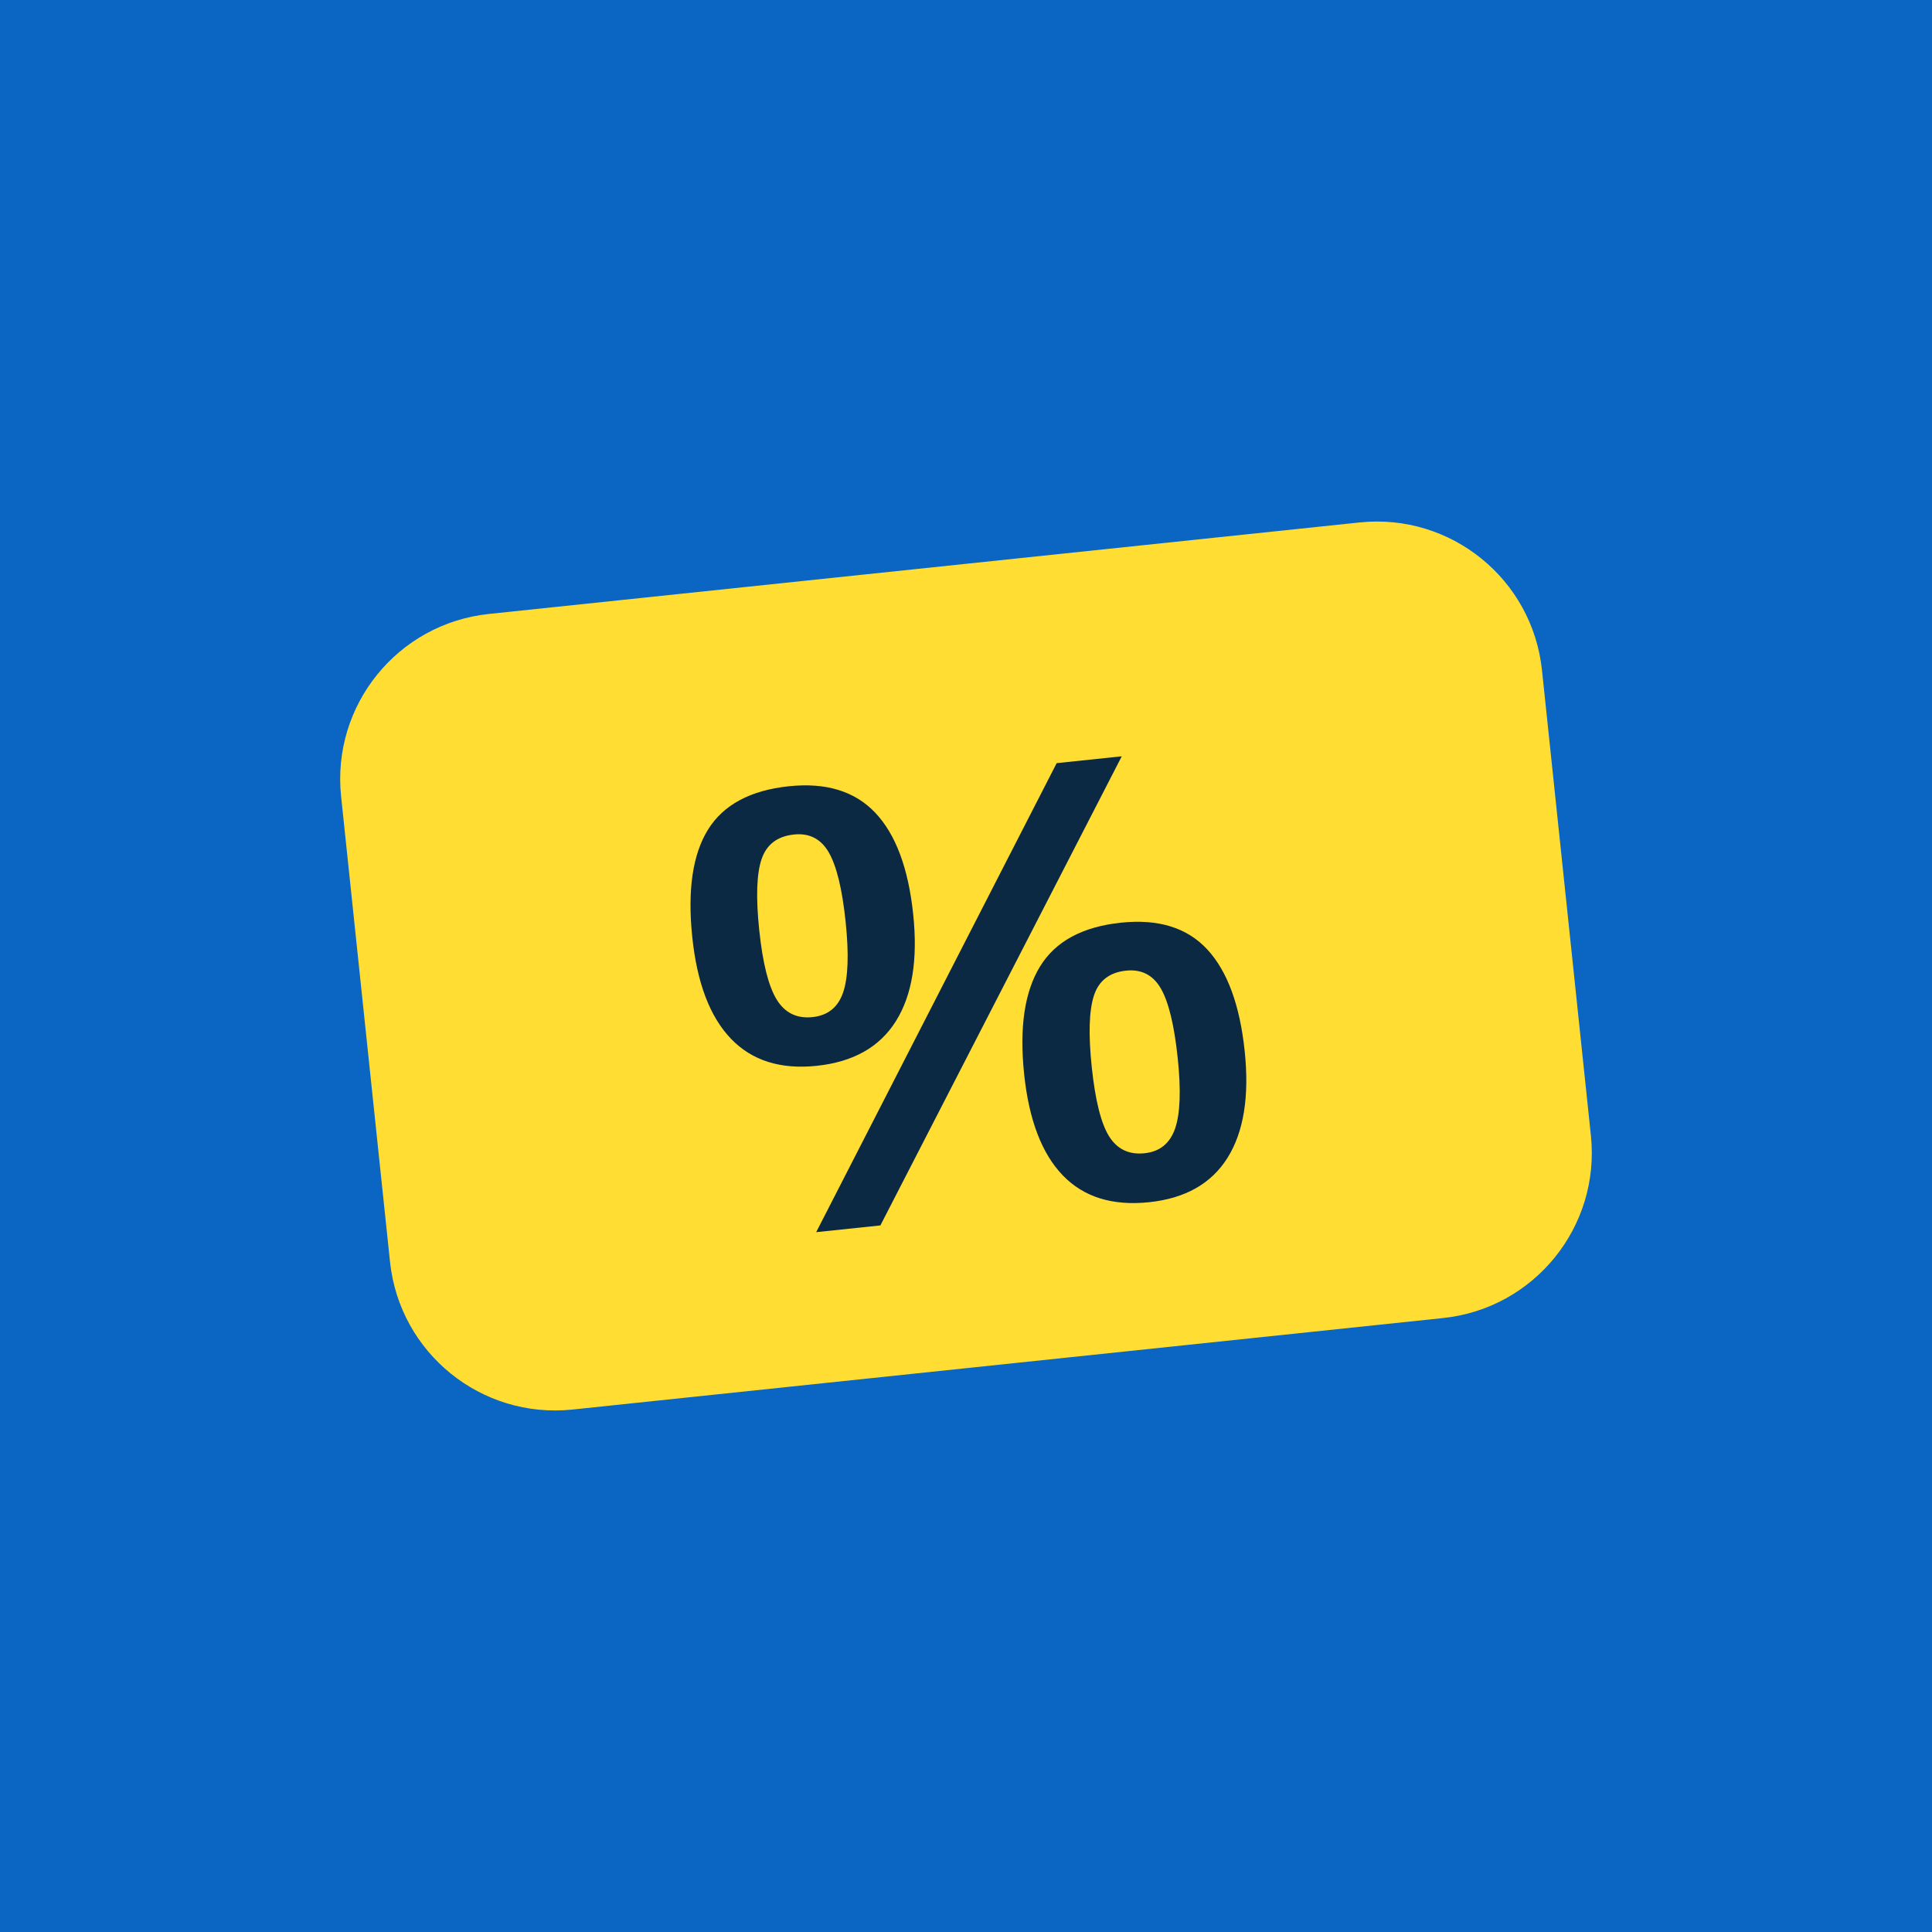
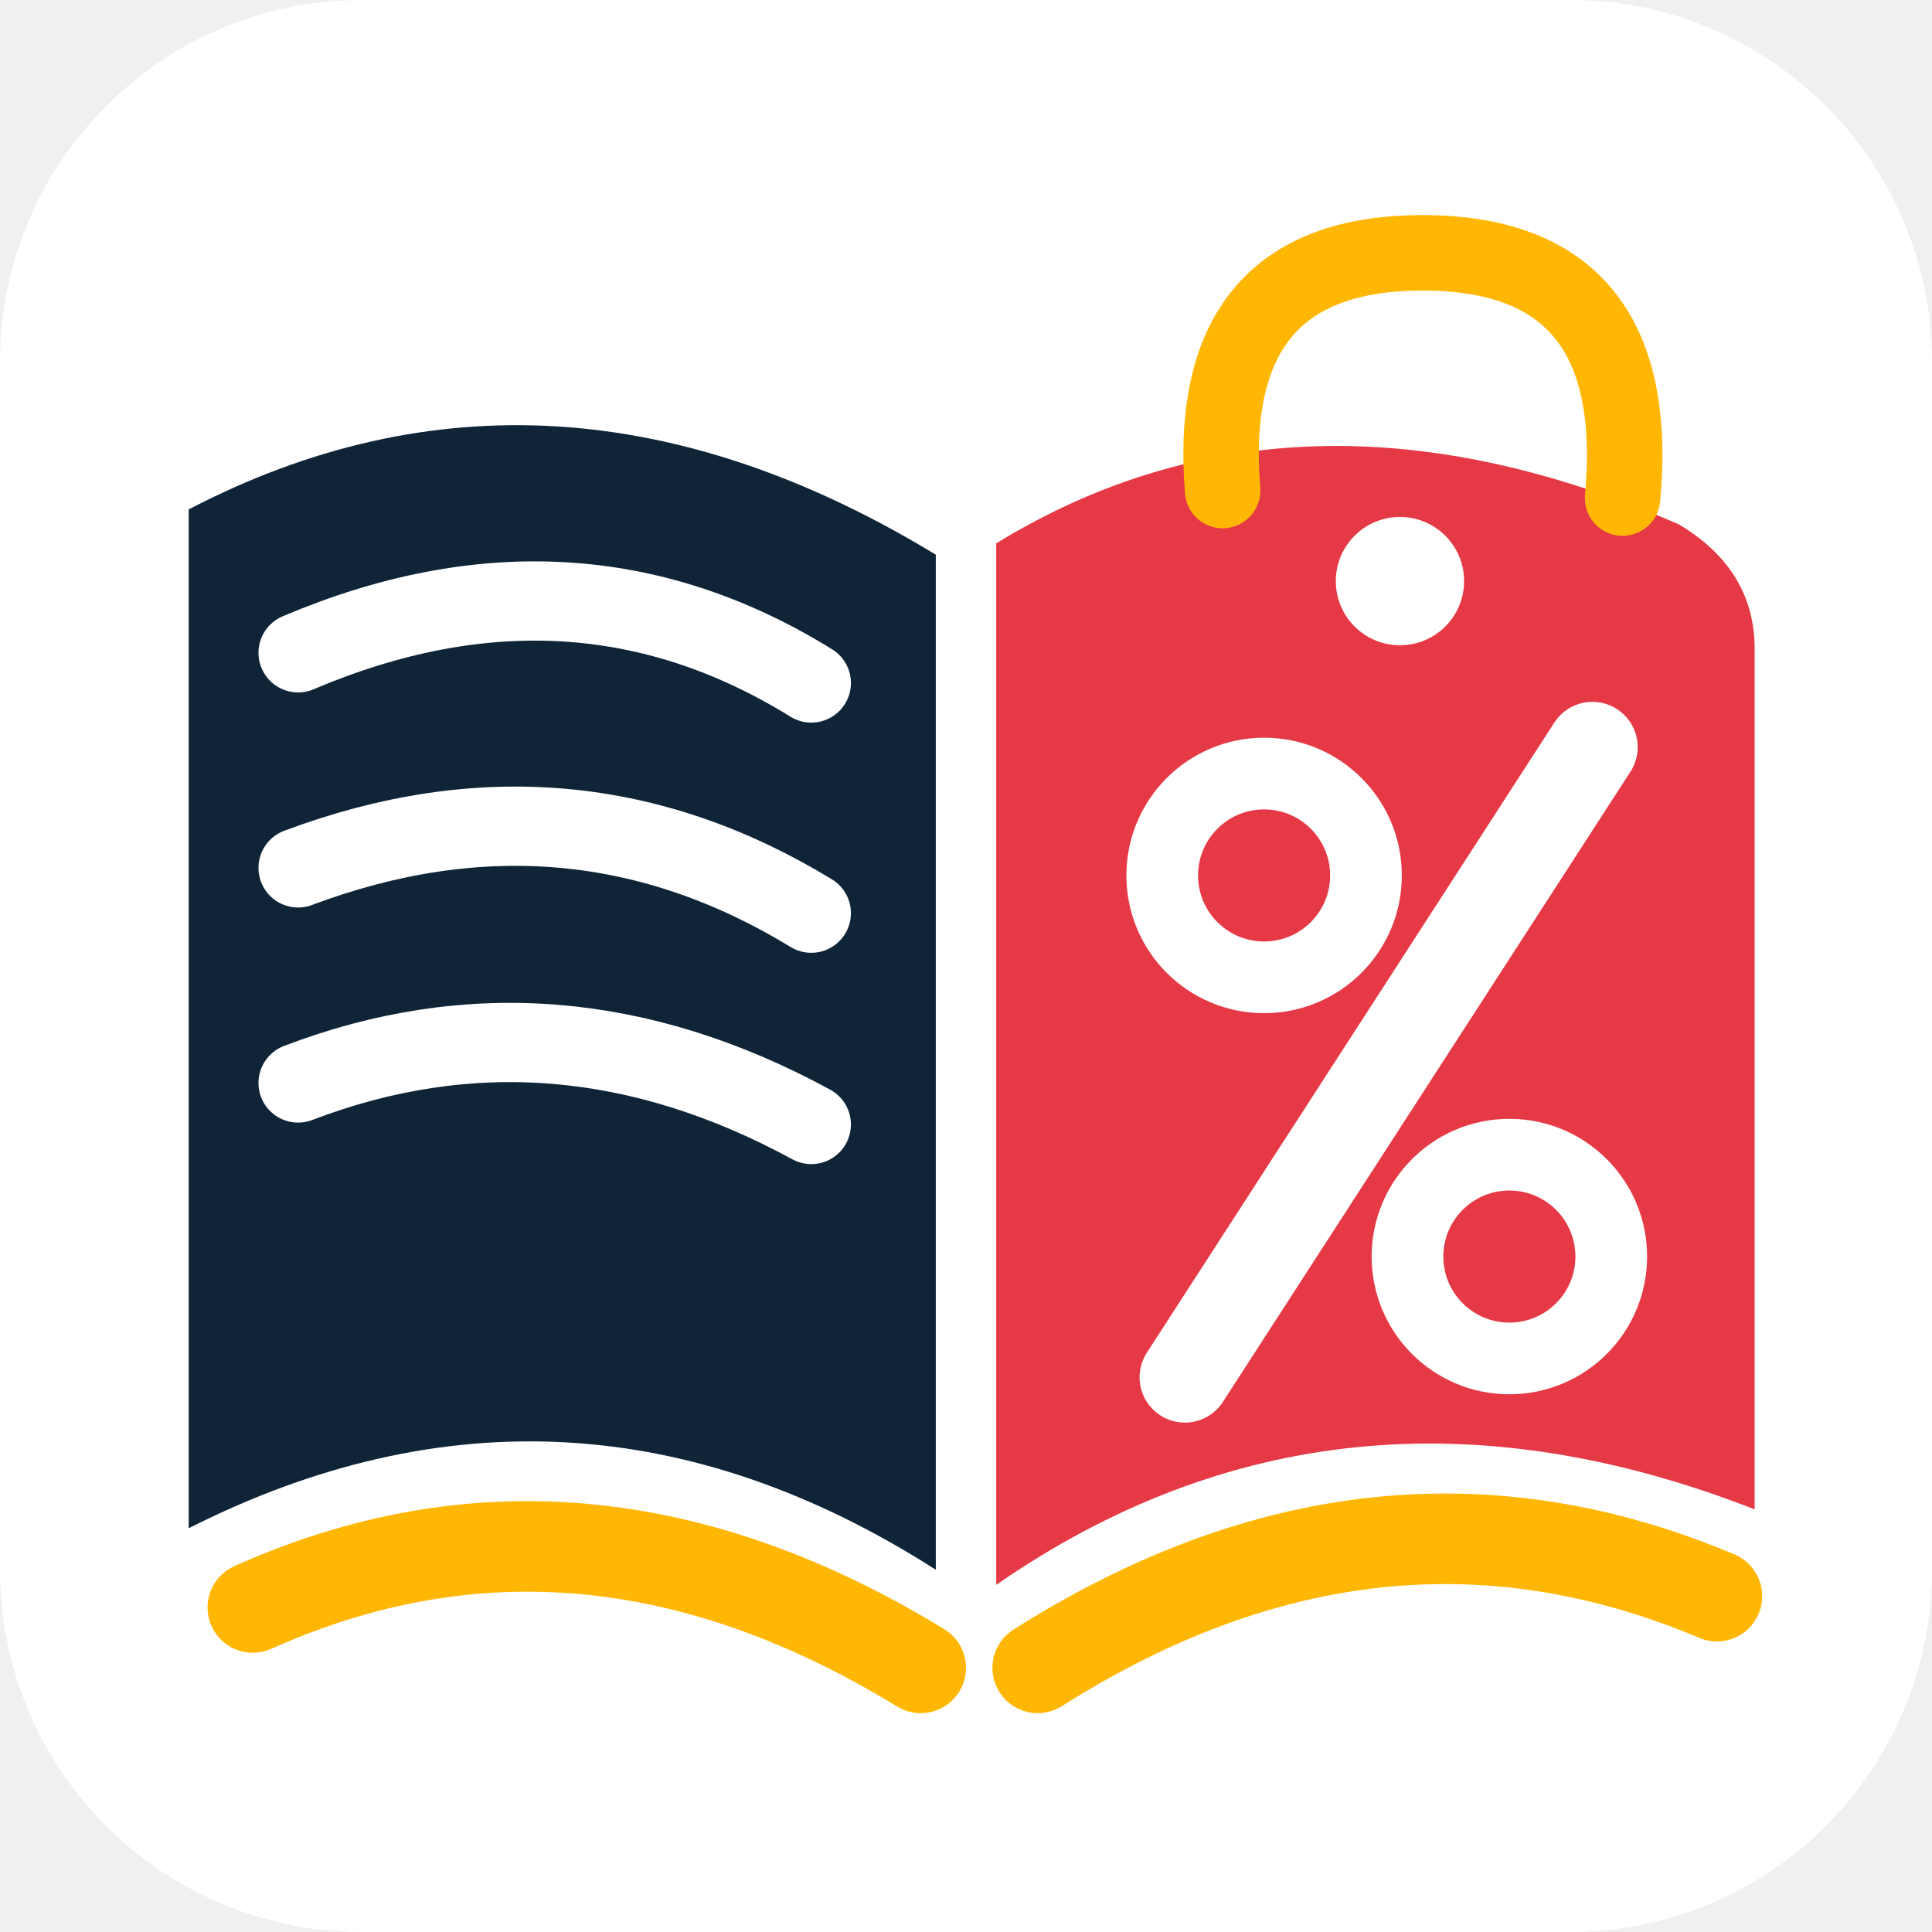
- <svg xmlns="http://www.w3.org/2000/svg" viewBox="0 0 512 512">
-   <rect width="512" height="512" fill="#0a66c2" />
-   <g transform="rotate(-6 256 256)">
-     <rect x="96" y="150" width="320" height="212" rx="44" fill="#ffdd33" />
-     <text x="256" y="322" text-anchor="middle" font-family="Arial Black,Arial,sans-serif" font-weight="900" font-size="170" fill="#0b2942">%</text>
-   </g>
+ <svg xmlns="http://www.w3.org/2000/svg" viewBox="0 0 512 512" role="img" aria-label="Bármiár – akciós katalógus">
+   <rect width="512" height="512" rx="96" fill="#fff" />
+   <path d="M50 135 Q146 85 248 147 L248 416 Q151 354 50 405Z" fill="#0F2537" />
+   <path d="M79 173 Q152 142 215 181 M79 230 Q151 203 215 242 M79 287 Q147 261 215 298" fill="none" stroke="white" stroke-width="21" stroke-linecap="round" />
+   <path d="M264 144 Q344 95 445 139 Q465 151 465 172 L465 400 Q355 357 264 420Z" fill="#E63946" />
+   <path d="M67 426 Q154 387 244 442 M275 442 Q365 385 455 423" fill="none" stroke="#FFB703" stroke-width="24" stroke-linecap="round" />
+   <path d="M324 130 Q319 67 377 67 Q436 67 430 132" fill="none" stroke="#FFB703" stroke-width="20" stroke-linecap="round" />
+   <circle cx="371" cy="154" r="17" fill="white" />
+   <circle cx="335" cy="232" r="27" fill="none" stroke="white" stroke-width="19" />
+   <circle cx="400" cy="333" r="27" fill="none" stroke="white" stroke-width="19" />
+   <path d="M314 365 L422 198" stroke="white" stroke-width="24" stroke-linecap="round" />
</svg>
